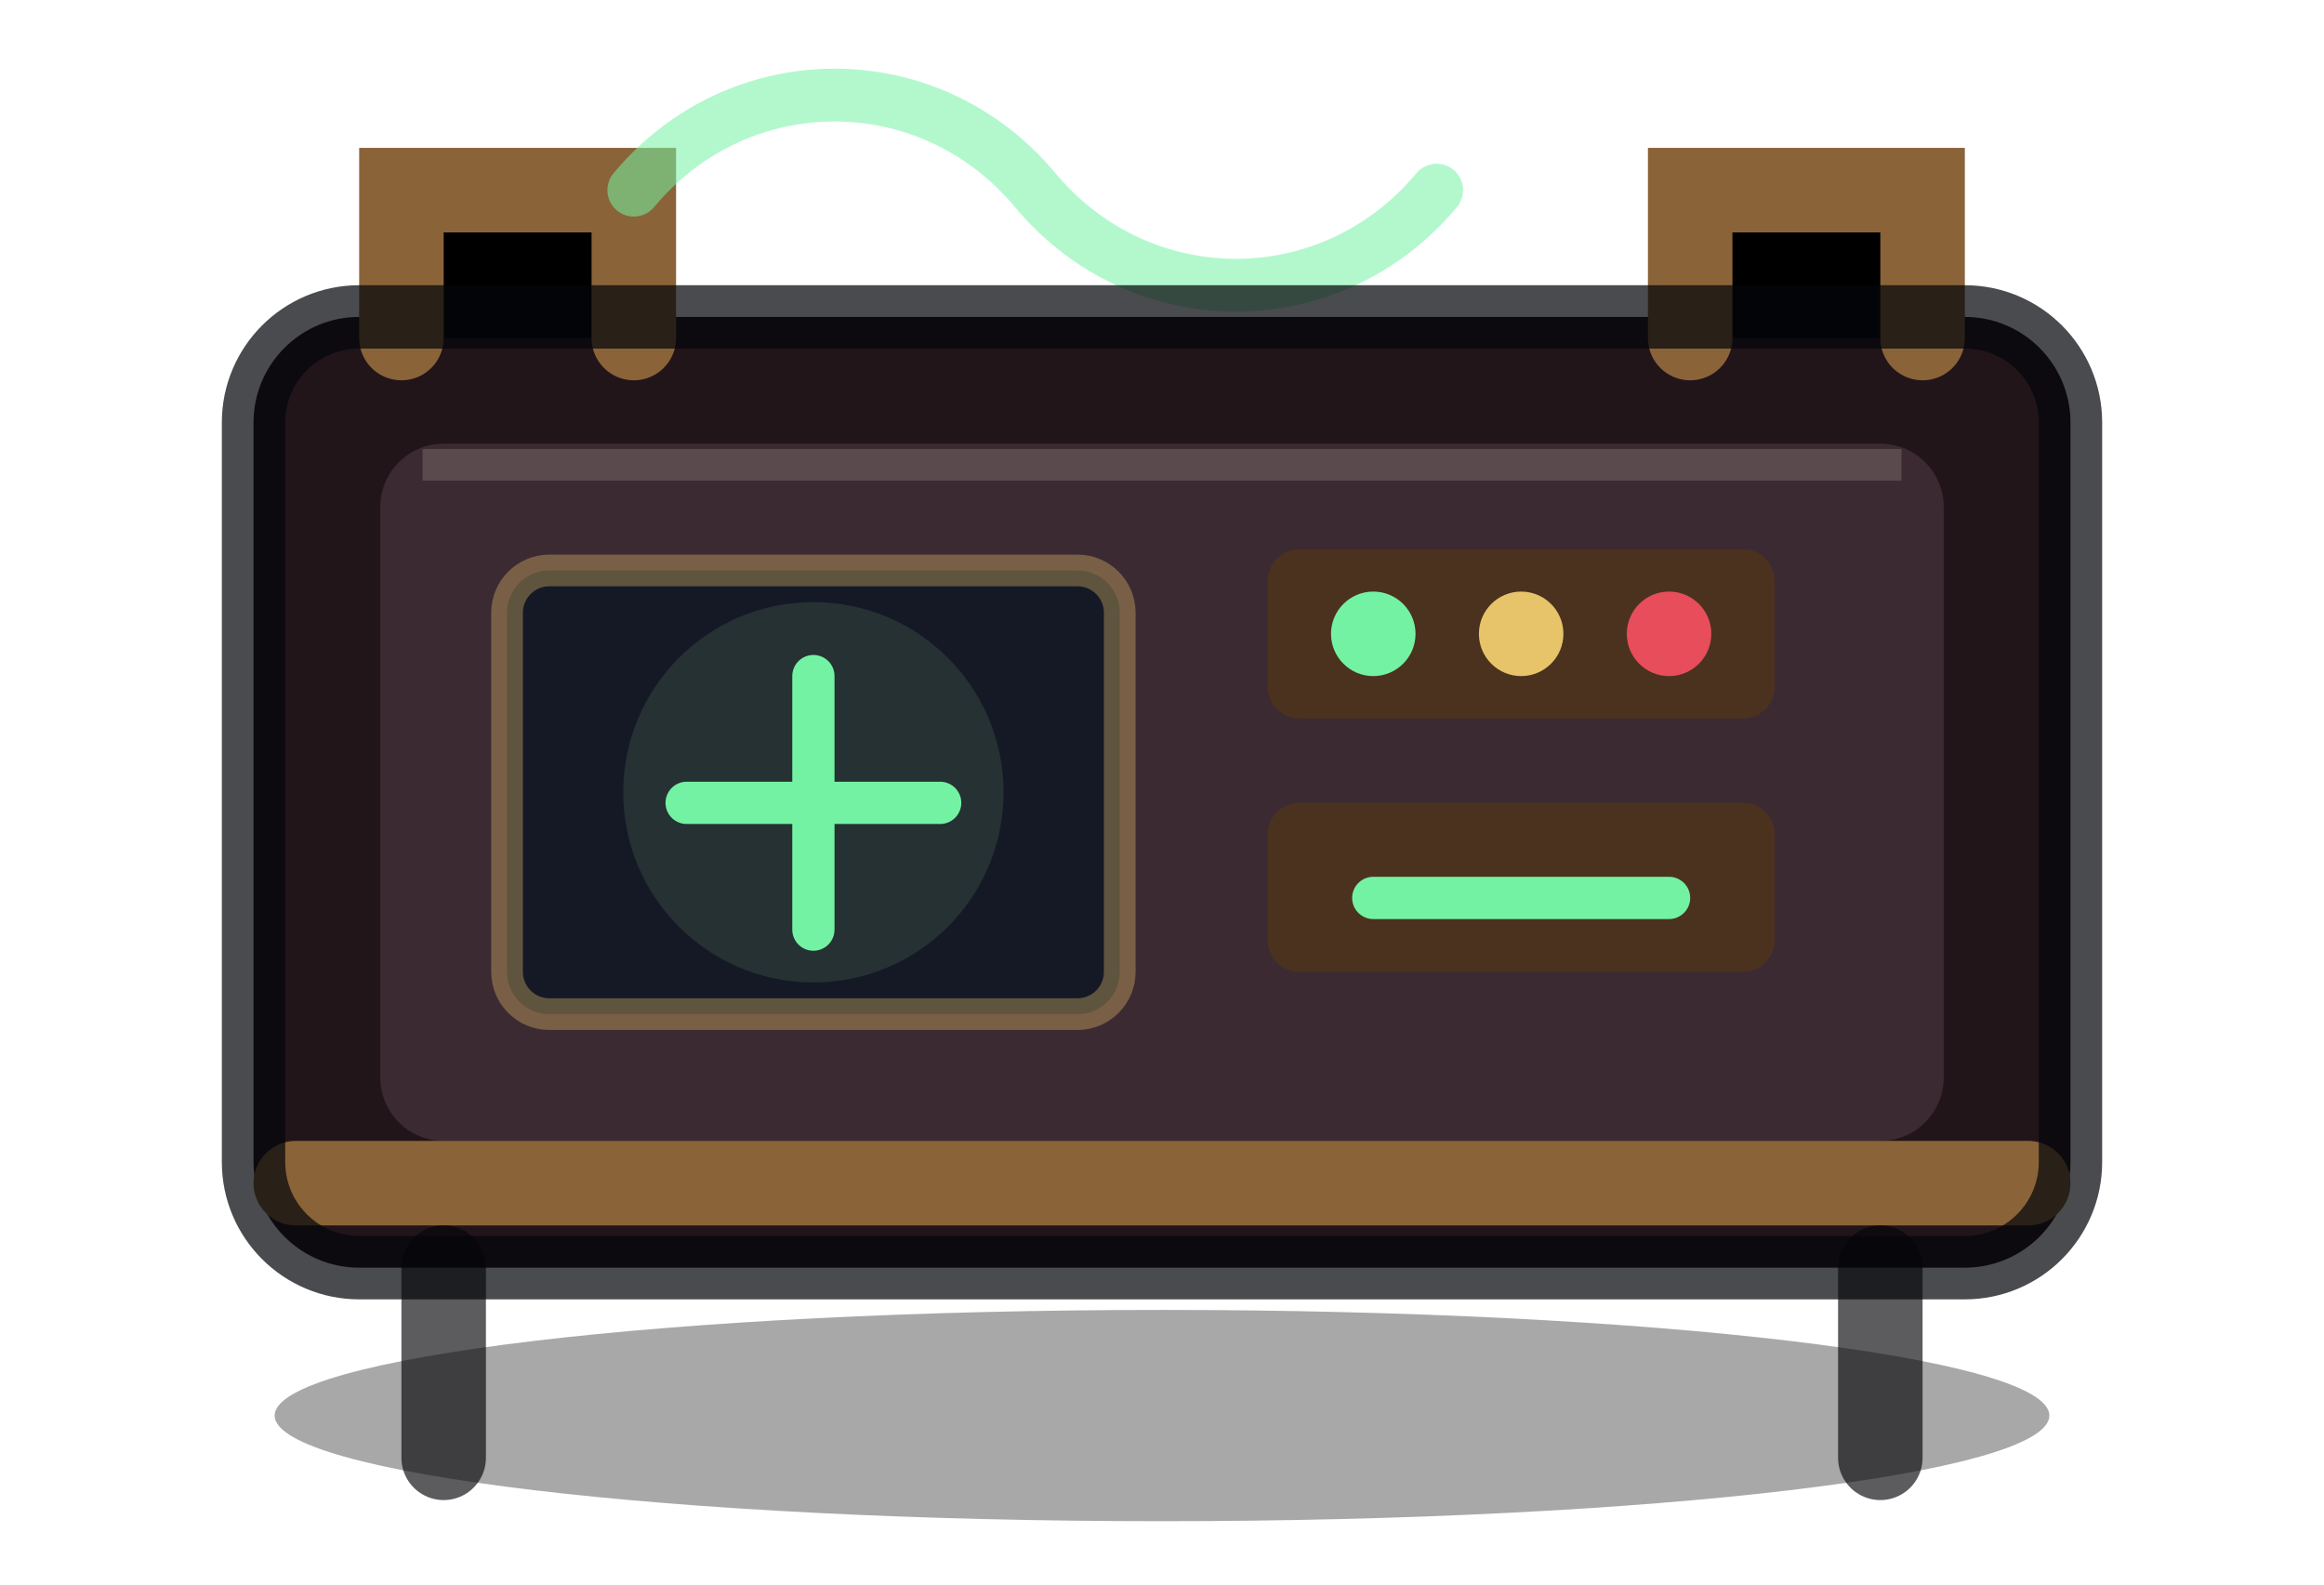
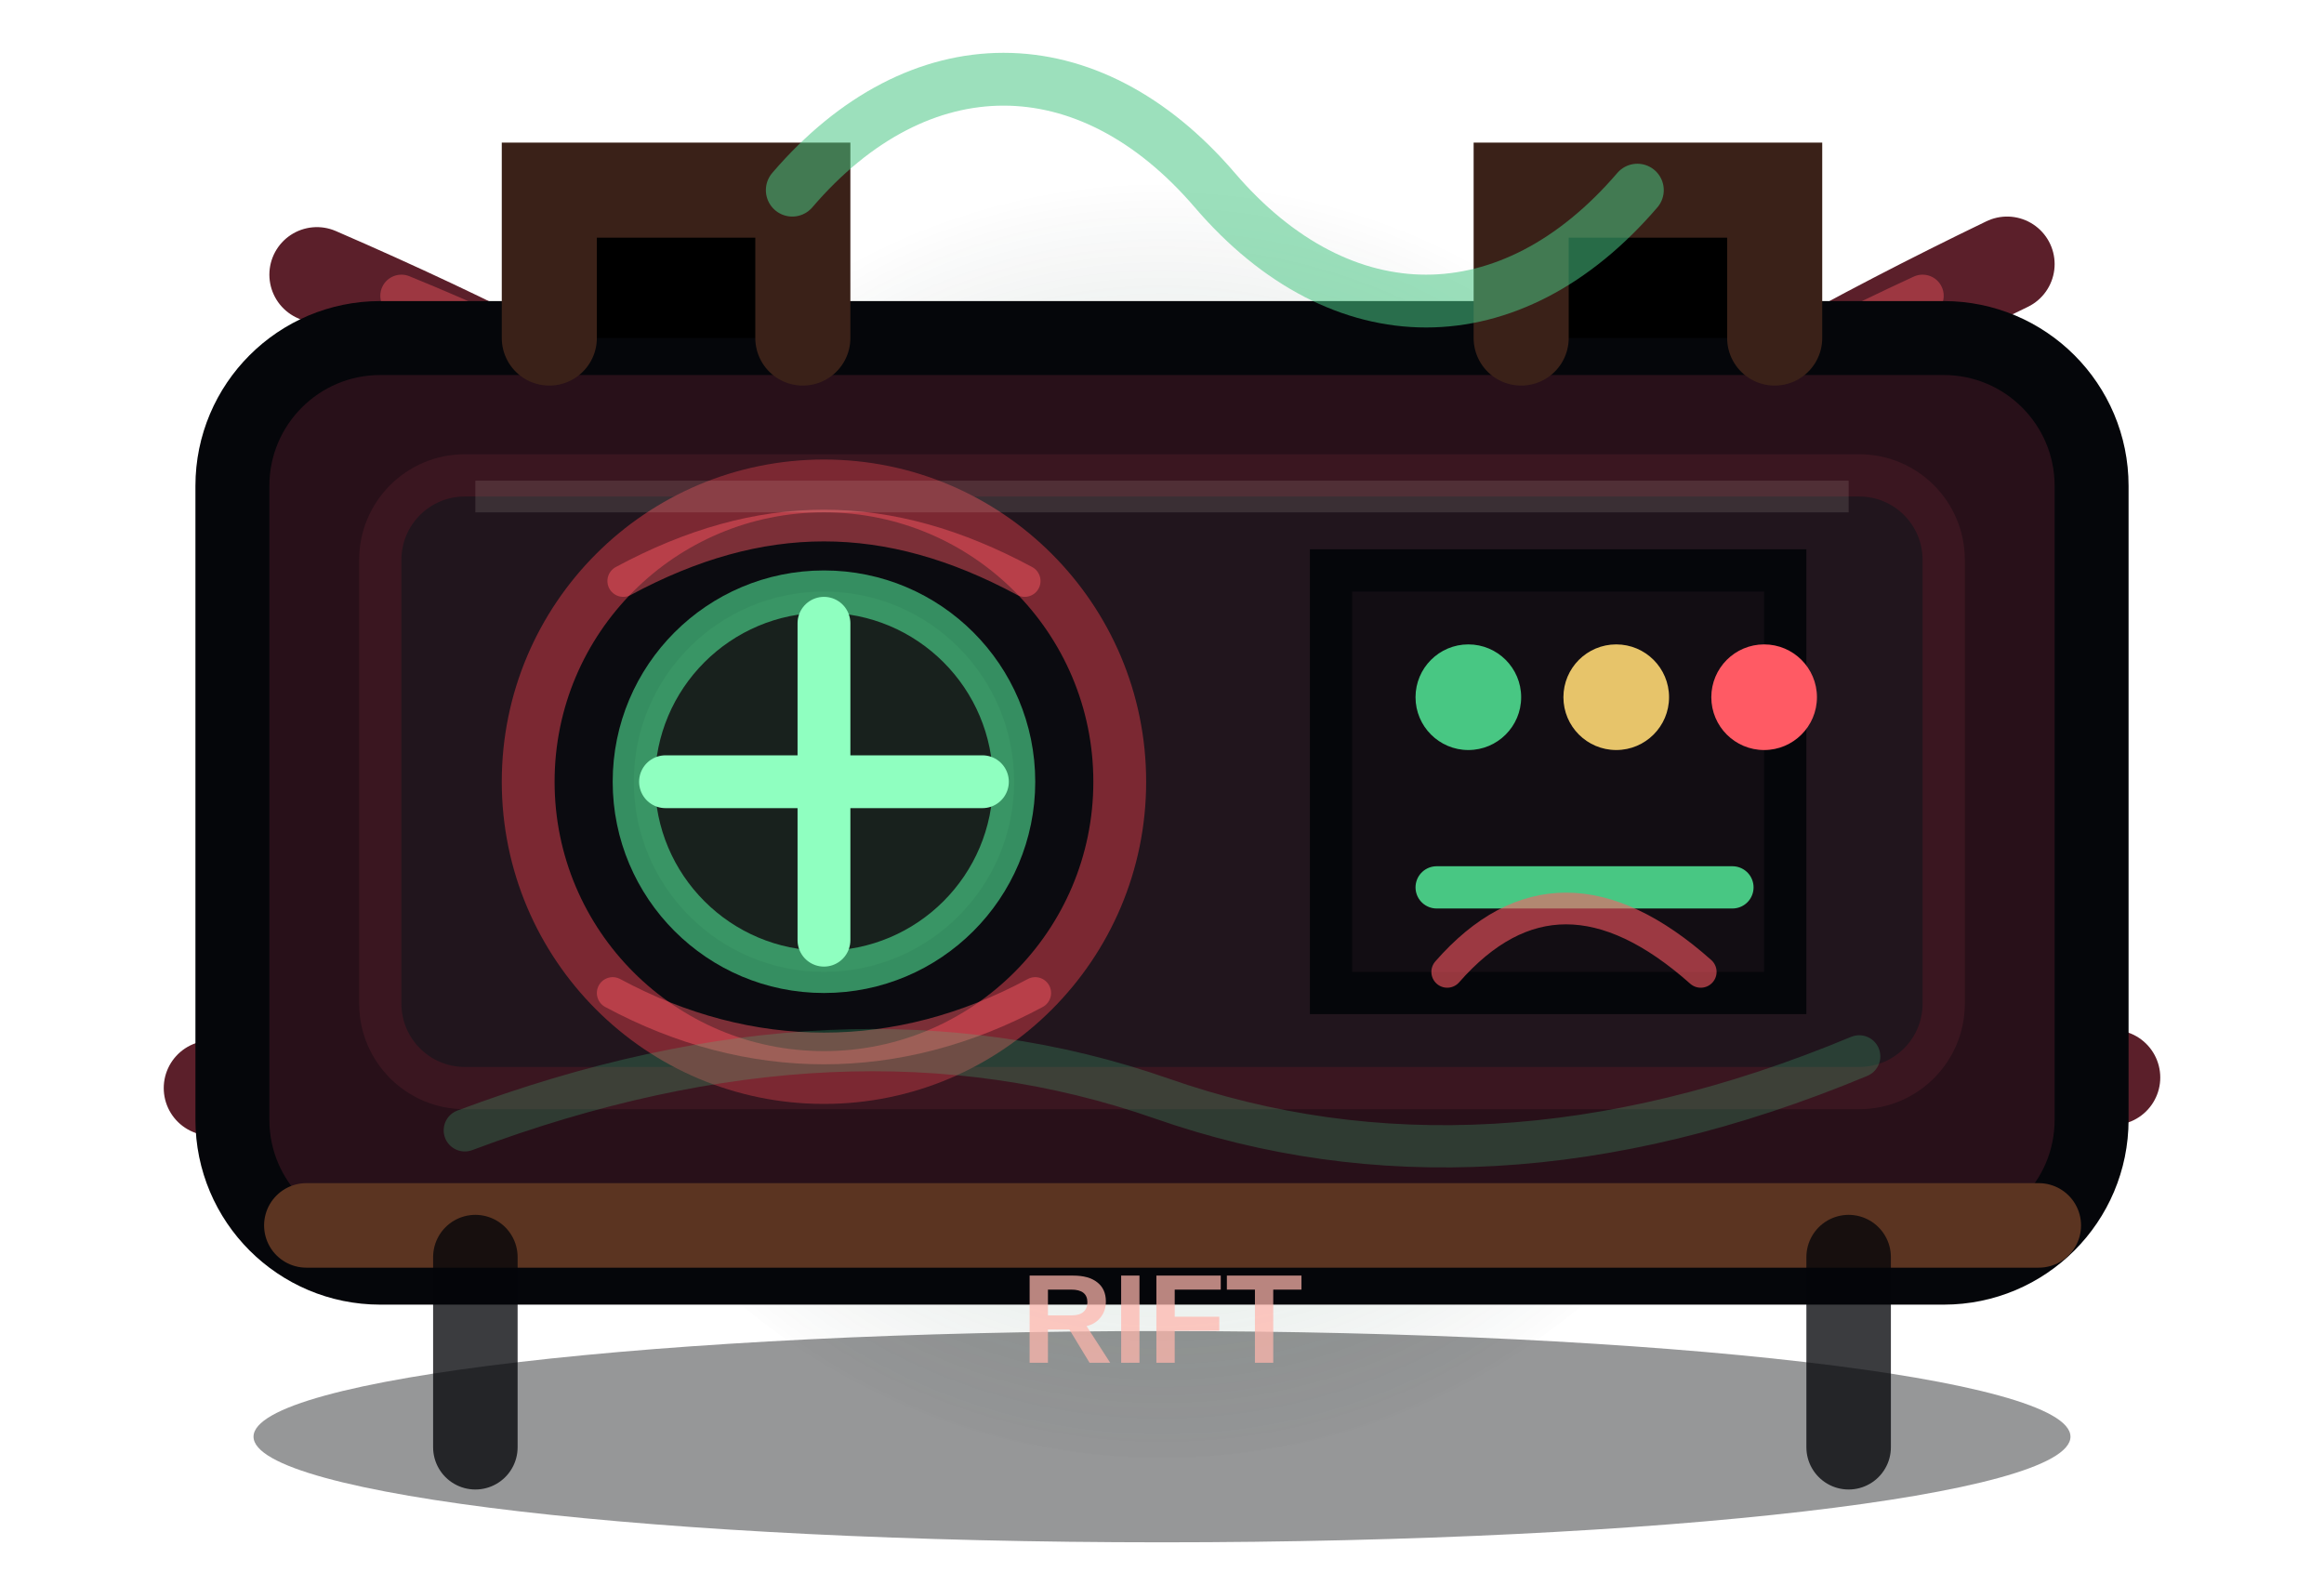
- <svg xmlns="http://www.w3.org/2000/svg" viewBox="0 0 220 150" role="img" aria-label="Mad scientist laboratory machine">
-   <ellipse cx="110" cy="134" rx="84" ry="10" fill="#05060a" opacity=".35" />
-   <rect x="24" y="30" width="172" height="90" rx="10" fill="#21151a" />
-   <rect x="36" y="42" width="148" height="66" rx="6" fill="#3c2a32" />
-   <rect x="48" y="54" width="58" height="42" rx="4" fill="#151926" stroke="#e7c46a" stroke-opacity=".35" stroke-width="3" />
-   <circle cx="77" cy="75" r="18" fill="#263133" />
-   <path d="M65 76h24M77 64v24" stroke="#74f2a3" stroke-width="4" stroke-linecap="round" />
-   <rect x="120" y="52" width="48" height="16" rx="3" fill="#4b321f" />
-   <rect x="120" y="76" width="48" height="16" rx="3" fill="#4b321f" />
-   <circle cx="130" cy="60" r="4" fill="#74f2a3" />
-   <circle cx="144" cy="60" r="4" fill="#e7c46a" />
-   <circle cx="158" cy="60" r="4" fill="#e84d5b" />
-   <path d="M130 85h28" stroke="#74f2a3" stroke-width="4" stroke-linecap="round" />
-   <path d="M38 32V18h22v14M160 32V18h22v14" stroke="#8a6338" stroke-width="8" stroke-linecap="round" />
-   <path d="M60 18c10-12 28-12 38 0s28 12 38 0" fill="none" stroke="#74f2a3" stroke-opacity=".55" stroke-width="5" stroke-linecap="round" />
-   <path d="M28 112h164" stroke="#8a6338" stroke-width="8" stroke-linecap="round" />
-   <path d="M42 120v18M178 120v18" stroke="#05060a" stroke-opacity=".65" stroke-width="8" stroke-linecap="round" />
-   <rect x="24" y="30" width="172" height="90" rx="10" fill="none" stroke="#05060a" stroke-opacity=".72" stroke-width="6" />
-   <path d="M40 44h140" stroke="#f6f0df" stroke-opacity=".16" stroke-width="3" />
+ <svg xmlns="http://www.w3.org/2000/svg" viewBox="0 0 220 150" role="img" aria-label="Upside Down psychic ritual device with pulsing red core">
+   <defs>
+     <radialGradient id="riftGlow" cx="50%" cy="52%" r="50%">
+       <stop offset="0" stop-color="#ff5a64" stop-opacity=".42" />
+       <stop offset=".45" stop-color="#48c783" stop-opacity=".18" />
+       <stop offset="1" stop-color="#05060a" stop-opacity="0" />
+     </radialGradient>
+     <linearGradient id="machineBody" x1="22" x2="196" y1="30" y2="120">
+       <stop offset="0" stop-color="#281019" />
+       <stop offset=".55" stop-color="#15131a" />
+       <stop offset="1" stop-color="#0a080d" />
+     </linearGradient>
+   </defs>
+   <ellipse cx="110" cy="136" rx="86" ry="10" fill="#05060a" opacity=".42" />
+   <circle cx="110" cy="76" r="62" fill="url(#riftGlow)" />
+   <path d="M30 26c30 13 53 27 68 46M190 25c-29 14-52 29-68 47M20 103c37-13 67-17 92-12M200 102c-37-14-67-17-92-12" fill="none" stroke="#5b1f2a" stroke-width="9" stroke-linecap="round" />
+   <path d="M38 28c27 11 47 25 60 44M182 28c-26 12-46 26-60 44" fill="none" stroke="#ff5a64" stroke-opacity=".4" stroke-width="4" stroke-linecap="round" />
+   <rect x="22" y="32" width="176" height="88" rx="14" fill="url(#machineBody)" stroke="#05060a" stroke-width="7" />
+   <rect x="36" y="45" width="148" height="58" rx="8" fill="#21151d" stroke="#3a1620" stroke-width="4" />
+   <circle cx="78" cy="74" r="28" fill="#0b0b10" stroke="#7b2832" stroke-width="5" />
+   <circle cx="78" cy="74" r="18" fill="#18211d" stroke="#48c783" stroke-opacity=".7" stroke-width="4" />
+   <path d="M63 74h30M78 59v30" stroke="#8fffc0" stroke-width="5" stroke-linecap="round" />
+   <path d="M59 55c13-7 25-7 38 0M58 94c13 7 27 7 40 0" fill="none" stroke="#ff5a64" stroke-opacity=".46" stroke-width="3" stroke-linecap="round" />
+   <path d="M126 54h43v40h-43z" fill="#120d13" stroke="#05060a" stroke-width="4" />
+   <circle cx="139" cy="66" r="5" fill="#48c783" />
+   <circle cx="153" cy="66" r="5" fill="#e7c46a" />
+   <circle cx="167" cy="66" r="5" fill="#ff5a64" />
+   <path d="M136 84h28" stroke="#48c783" stroke-width="4" stroke-linecap="round" />
+   <path d="M137 92c7-8 15-8 24 0" fill="none" stroke="#ff5a64" stroke-opacity=".58" stroke-width="3" stroke-linecap="round" />
+   <path d="M52 32V18h24v14M144 32V18h24v14" stroke="#3a2118" stroke-width="9" stroke-linecap="round" />
+   <path d="M75 18c12-14 28-14 40 0s28 14 40 0" fill="none" stroke="#48c783" stroke-opacity=".54" stroke-width="5" stroke-linecap="round" />
+   <path d="M29 116h164" stroke="#5b3421" stroke-width="8" stroke-linecap="round" />
+   <path d="M45 119v18M175 119v18" stroke="#05060a" stroke-opacity=".78" stroke-width="8" stroke-linecap="round" />
+   <path d="M45 47h130" stroke="#f6f0df" stroke-opacity=".12" stroke-width="3" />
+   <path d="M44 107c24-9 46-10 66-3s42 6 66-4" fill="none" stroke="#48c783" stroke-opacity=".24" stroke-width="4" stroke-linecap="round" />
+   <text x="110" y="129" text-anchor="middle" font-family="Trebuchet MS, Arial" font-size="12" font-weight="700" fill="#ffb5ac" opacity=".72">RIFT</text>
</svg>
